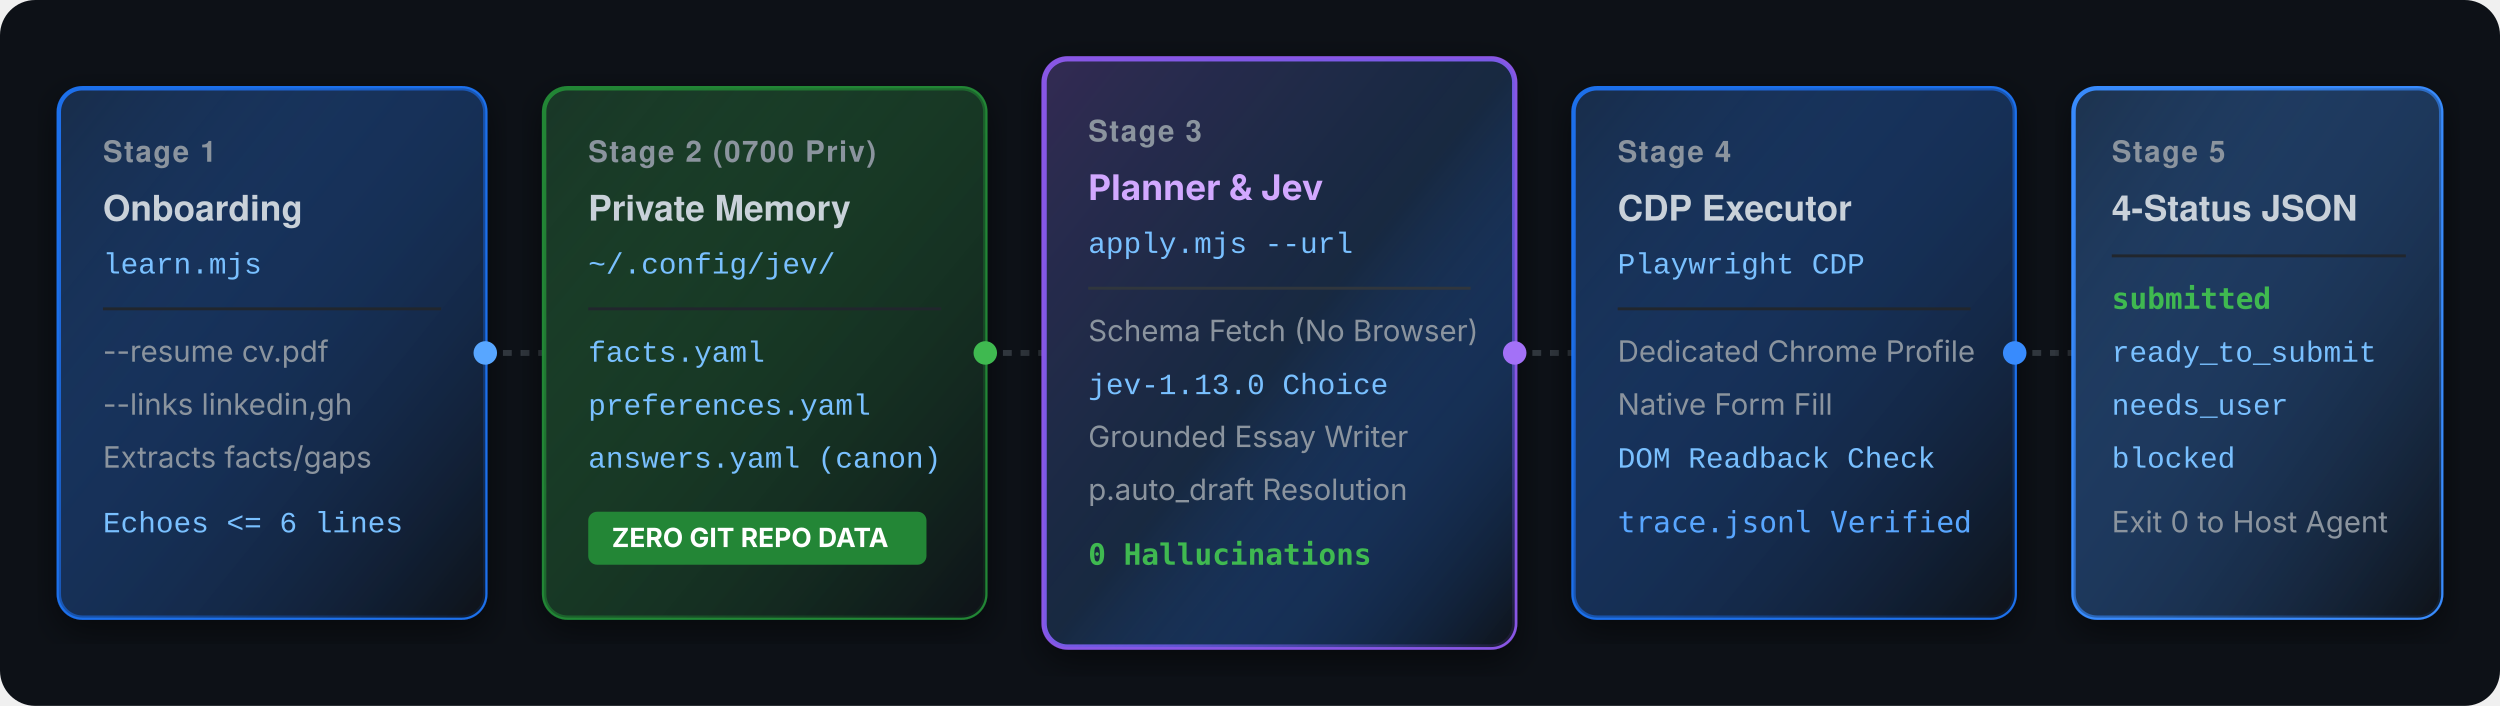
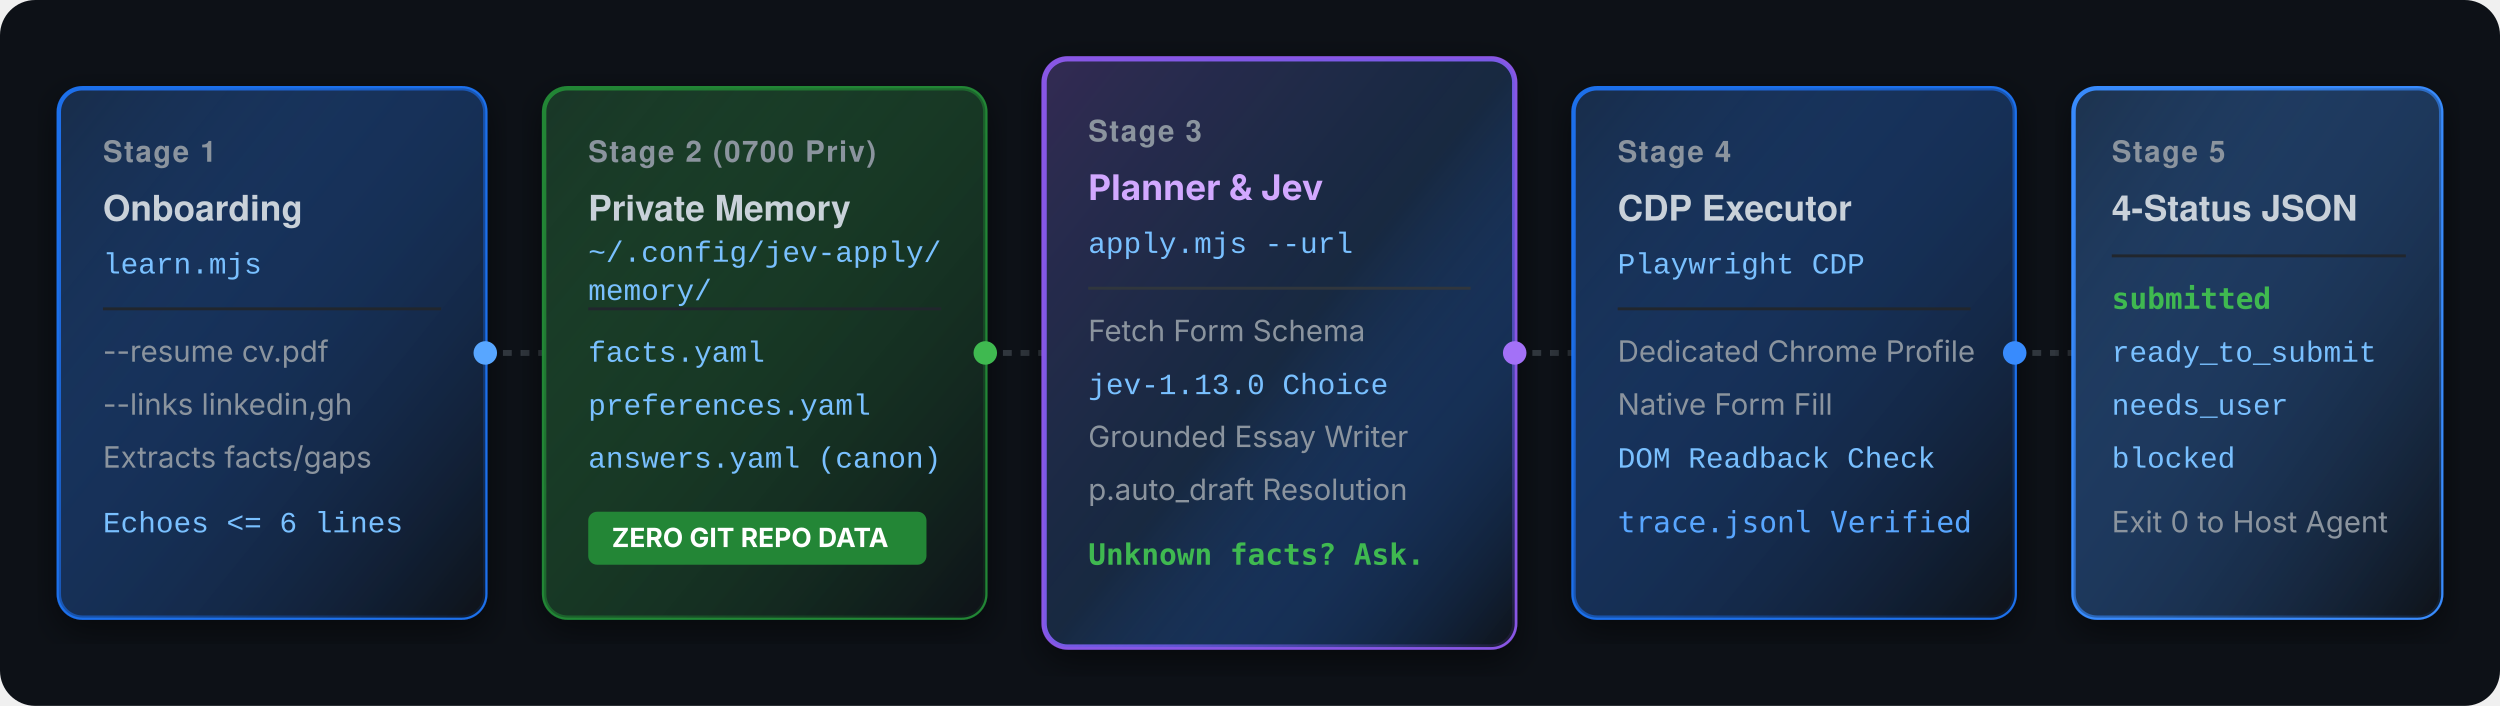
<svg xmlns="http://www.w3.org/2000/svg" viewBox="0 0 850 240" width="100%" height="100%">
  <defs>
    <linearGradient id="blueGlow" x1="0%" y1="0%" x2="100%" y2="100%">
      <stop offset="0%" stop-color="#1f6feb" stop-opacity="0.2" />
      <stop offset="100%" stop-color="#0d1117" stop-opacity="0.9" />
    </linearGradient>
    <linearGradient id="greenGlow" x1="0%" y1="0%" x2="100%" y2="100%">
      <stop offset="0%" stop-color="#238636" stop-opacity="0.25" />
      <stop offset="100%" stop-color="#0d1117" stop-opacity="0.9" />
    </linearGradient>
    <linearGradient id="purpleGlow" x1="0%" y1="0%" x2="100%" y2="100%">
      <stop offset="0%" stop-color="#8957e5" stop-opacity="0.25" />
      <stop offset="50%" stop-color="#1f6feb" stop-opacity="0.15" />
      <stop offset="100%" stop-color="#0d1117" stop-opacity="0.9" />
    </linearGradient>
    <linearGradient id="cyanGlow" x1="0%" y1="0%" x2="100%" y2="100%">
      <stop offset="0%" stop-color="#388bfd" stop-opacity="0.2" />
      <stop offset="100%" stop-color="#0d1117" stop-opacity="0.9" />
    </linearGradient>
    <filter id="shadow" x="-5%" y="-5%" width="110%" height="110%">
      <feDropShadow dx="0" dy="4" stdDeviation="6" flood-color="#000000" flood-opacity="0.5" />
    </filter>
  </defs>
  <style>
    .bg { fill: #0d1117; rx: 12px; }
    .panel-blue { fill: #161b22; stroke: #1f6feb; stroke-width: 1.5; rx: 8px; filter: url(#shadow); }
    .panel-green { fill: #161b22; stroke: #238636; stroke-width: 1.5; rx: 8px; filter: url(#shadow); }
    .panel-jev { fill: #161b22; stroke: #8957e5; stroke-width: 1.8; rx: 8px; filter: url(#shadow); }
    .panel-cyan { fill: #161b22; stroke: #388bfd; stroke-width: 1.5; rx: 8px; filter: url(#shadow); }
    .header-text { font-family: -apple-system, BlinkMacSystemFont, 'Segoe UI', Helvetica, Arial, sans-serif; font-size: 10px; font-weight: 700; letter-spacing: 0.5px; fill: #8b949e; text-transform: uppercase; }
    .title-text { font-family: -apple-system, BlinkMacSystemFont, 'Segoe UI', Helvetica, Arial, sans-serif; font-size: 12px; font-weight: 600; fill: #c9d1d9; }
    .code-text { font-family: 'SFMono-Regular', Consolas, 'Liberation Mono', Menlo, monospace; font-size: 10px; fill: #79c0ff; }
    .meta-text { font-family: -apple-system, BlinkMacSystemFont, sans-serif; font-size: 10px; fill: #8b949e; }
    .accent-green { fill: #3fb950; font-family: 'SFMono-Regular', Consolas, monospace; font-size: 10px; font-weight: 600; }
    .accent-purple { fill: #d2a8ff; font-family: -apple-system, BlinkMacSystemFont, sans-serif; font-size: 12px; font-weight: 700; }
    .accent-blue { fill: #58a6ff; font-family: 'SFMono-Regular', Consolas, monospace; font-size: 10px; }
    .pill-bg { fill: #238636; rx: 3px; }
    .pill-text { fill: #ffffff; font-family: -apple-system, BlinkMacSystemFont, sans-serif; font-size: 9px; font-weight: 700; }
  </style>
  <rect width="850" height="240" class="bg" />
  <rect x="20" y="30" width="145" height="180" class="panel-blue" />
  <rect x="20" y="30" width="145" height="180" fill="url(#blueGlow)" rx="8" />
  <text x="35" y="55" class="header-text" fill="#58a6ff">Stage 1</text>
  <text x="35" y="75" class="title-text">Onboarding</text>
  <text x="35" y="93" class="code-text">learn.mjs</text>
  <line x1="35" y1="105" x2="150" y2="105" stroke="#21262d" stroke-width="1" />
  <text x="35" y="123" class="meta-text">--resume cv.pdf</text>
  <text x="35" y="141" class="meta-text">--links linkedin,gh</text>
  <text x="35" y="159" class="meta-text">Extracts facts/gaps</text>
  <text x="35" y="181" class="code-text" fill="#8b949e">Echoes &lt;= 6 lines</text>
  <path d="M 165 120 L 185 120" stroke="#30363d" stroke-width="2" stroke-dasharray="3,3" />
  <circle cx="165" cy="120" r="4" fill="#58a6ff">
    <animate attributeName="cx" from="165" to="185" dur="1.5s" repeatCount="indefinite" />
    <animate attributeName="opacity" values="0;1;1;0" dur="1.5s" repeatCount="indefinite" />
  </circle>
  <rect x="185" y="30" width="150" height="180" class="panel-green" />
  <rect x="185" y="30" width="150" height="180" fill="url(#greenGlow)" rx="8" />
  <text x="200" y="55" class="header-text" fill="#3fb950">Stage 2 (0700 Priv)</text>
  <text x="200" y="75" class="title-text" fill="#3fb950">Private Memory</text>
-   <text x="200" y="93" class="code-text">~/.config/jev/</text>
+   <text x="200" y="89" class="code-text">~/.config/jev-apply/</text>
+   <text x="200" y="102" class="code-text">memory/</text>
  <line x1="200" y1="105" x2="320" y2="105" stroke="#21262d" stroke-width="1" />
  <text x="200" y="123" class="code-text">facts.yaml</text>
  <text x="200" y="141" class="code-text">preferences.yaml</text>
  <text x="200" y="159" class="code-text">answers.yaml (canon)</text>
  <rect x="200" y="174" width="115" height="18" class="pill-bg" />
  <text x="208" y="186" class="pill-text">ZERO GIT REPO DATA</text>
  <path d="M 335 120 L 355 120" stroke="#30363d" stroke-width="2" stroke-dasharray="3,3" />
  <circle cx="335" cy="120" r="4" fill="#3fb950">
    <animate attributeName="cx" from="335" to="355" dur="1.5s" repeatCount="indefinite" />
    <animate attributeName="opacity" values="0;1;1;0" dur="1.5s" repeatCount="indefinite" />
  </circle>
  <rect x="355" y="20" width="160" height="200" class="panel-jev" />
  <rect x="355" y="20" width="160" height="200" fill="url(#purpleGlow)" rx="8">
    <animate attributeName="opacity" values="0.8;1;0.8" dur="3s" repeatCount="indefinite" />
  </rect>
  <text x="370" y="48" class="header-text" fill="#d2a8ff">Stage 3</text>
  <text x="370" y="68" class="accent-purple">Planner &amp; Jev</text>
  <text x="370" y="86" class="code-text">apply.mjs --url</text>
  <line x1="370" y1="98" x2="500" y2="98" stroke="#30363d" stroke-width="1" />
-   <text x="370" y="116" class="meta-text">Schema Fetch (No Browser)</text>
+   <text x="370" y="116" class="meta-text">Fetch Form Schema</text>
  <text x="370" y="134" class="code-text" fill="#d2a8ff">jev-1.13.0 Choice</text>
  <text x="370" y="152" class="meta-text">Grounded Essay Writer</text>
  <text x="370" y="170" class="meta-text">p.auto_draft Resolution</text>
-   <text x="370" y="192" class="accent-green">0 Hallucinations</text>
+   <text x="370" y="192" class="accent-green">Unknown facts? Ask.</text>
  <path d="M 515 120 L 535 120" stroke="#30363d" stroke-width="2" stroke-dasharray="3,3" />
  <circle cx="515" cy="120" r="4" fill="#a371f7">
    <animate attributeName="cx" from="515" to="535" dur="1.5s" repeatCount="indefinite" />
    <animate attributeName="opacity" values="0;1;1;0" dur="1.5s" repeatCount="indefinite" />
  </circle>
  <rect x="535" y="30" width="150" height="180" class="panel-blue" />
  <rect x="535" y="30" width="150" height="180" fill="url(#blueGlow)" rx="8" />
  <text x="550" y="55" class="header-text" fill="#58a6ff">Stage 4</text>
  <text x="550" y="75" class="title-text">CDP Executor</text>
  <text x="550" y="93" class="code-text">Playwright CDP</text>
  <line x1="550" y1="105" x2="670" y2="105" stroke="#21262d" stroke-width="1" />
  <text x="550" y="123" class="meta-text">Dedicated Chrome Profile</text>
  <text x="550" y="141" class="meta-text">Native Form Fill</text>
  <text x="550" y="159" class="code-text">DOM Readback Check</text>
  <text x="550" y="181" class="accent-blue">trace.jsonl Verified</text>
  <path d="M 685 120 L 705 120" stroke="#30363d" stroke-width="2" stroke-dasharray="3,3" />
  <circle cx="685" cy="120" r="4" fill="#388bfd">
    <animate attributeName="cx" from="685" to="705" dur="1.5s" repeatCount="indefinite" />
    <animate attributeName="opacity" values="0;1;1;0" dur="1.5s" repeatCount="indefinite" />
  </circle>
  <rect x="705" y="30" width="125" height="180" class="panel-cyan" />
  <rect x="705" y="30" width="125" height="180" fill="url(#cyanGlow)" rx="8" />
  <text x="718" y="55" class="header-text" fill="#79c0ff">Stage 5</text>
  <text x="718" y="75" class="title-text" fill="#79c0ff">4-Status JSON</text>
  <line x1="718" y1="87" x2="818" y2="87" stroke="#21262d" stroke-width="1" />
  <text x="718" y="105" class="accent-green">submitted</text>
  <text x="718" y="123" class="code-text">ready_to_submit</text>
  <text x="718" y="141" class="code-text" fill="#d29922">needs_user</text>
  <text x="718" y="159" class="code-text" fill="#f85149">blocked</text>
  <text x="718" y="181" class="meta-text">Exit 0 to Host Agent</text>
</svg>
